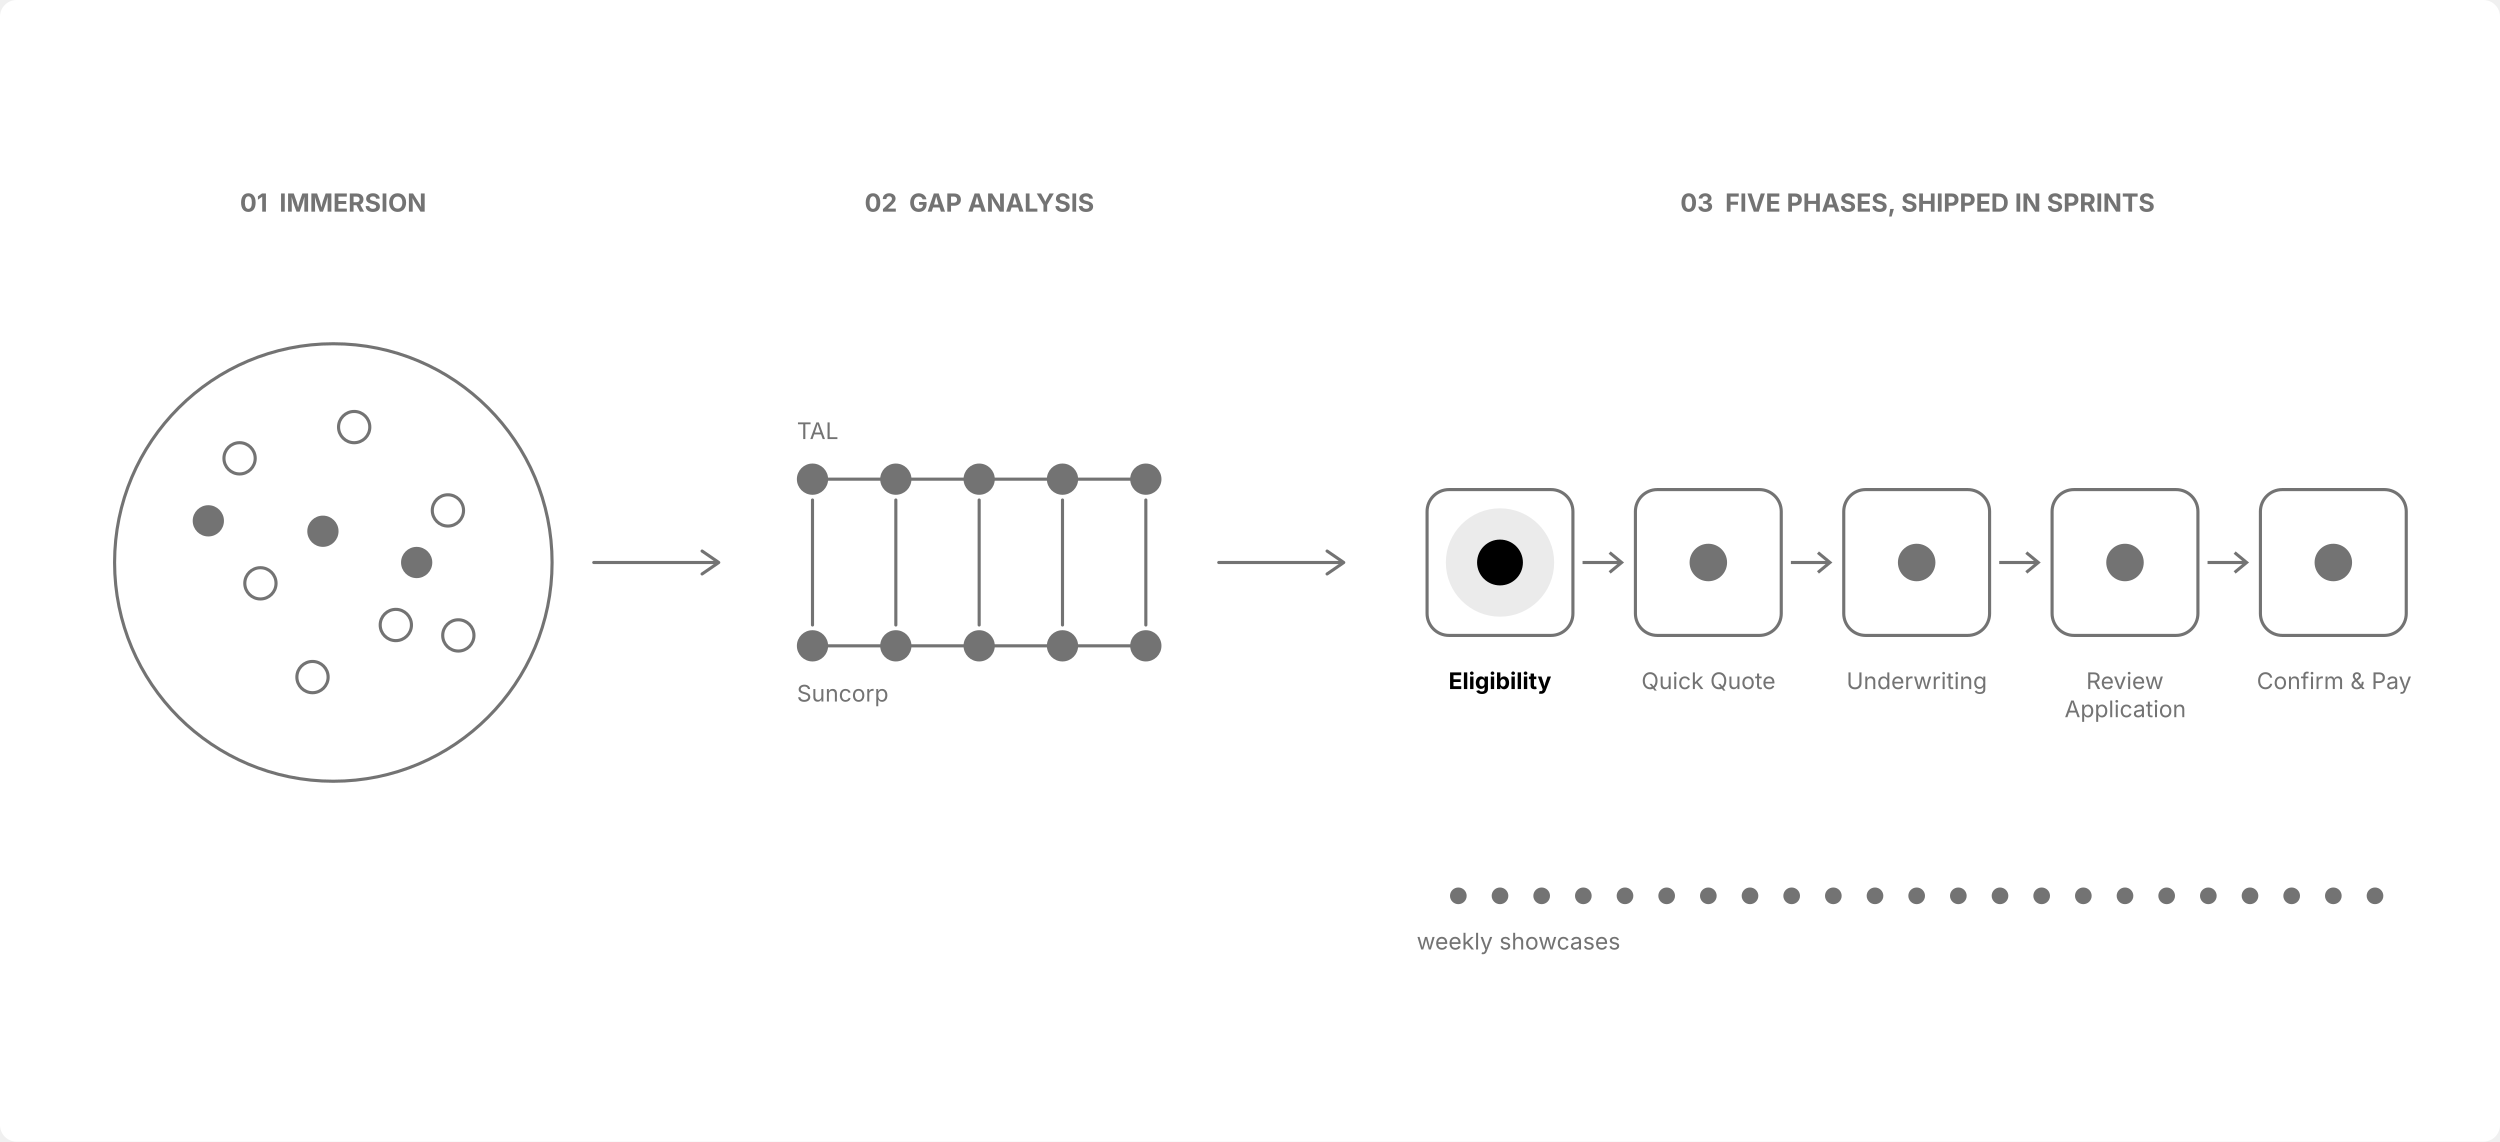
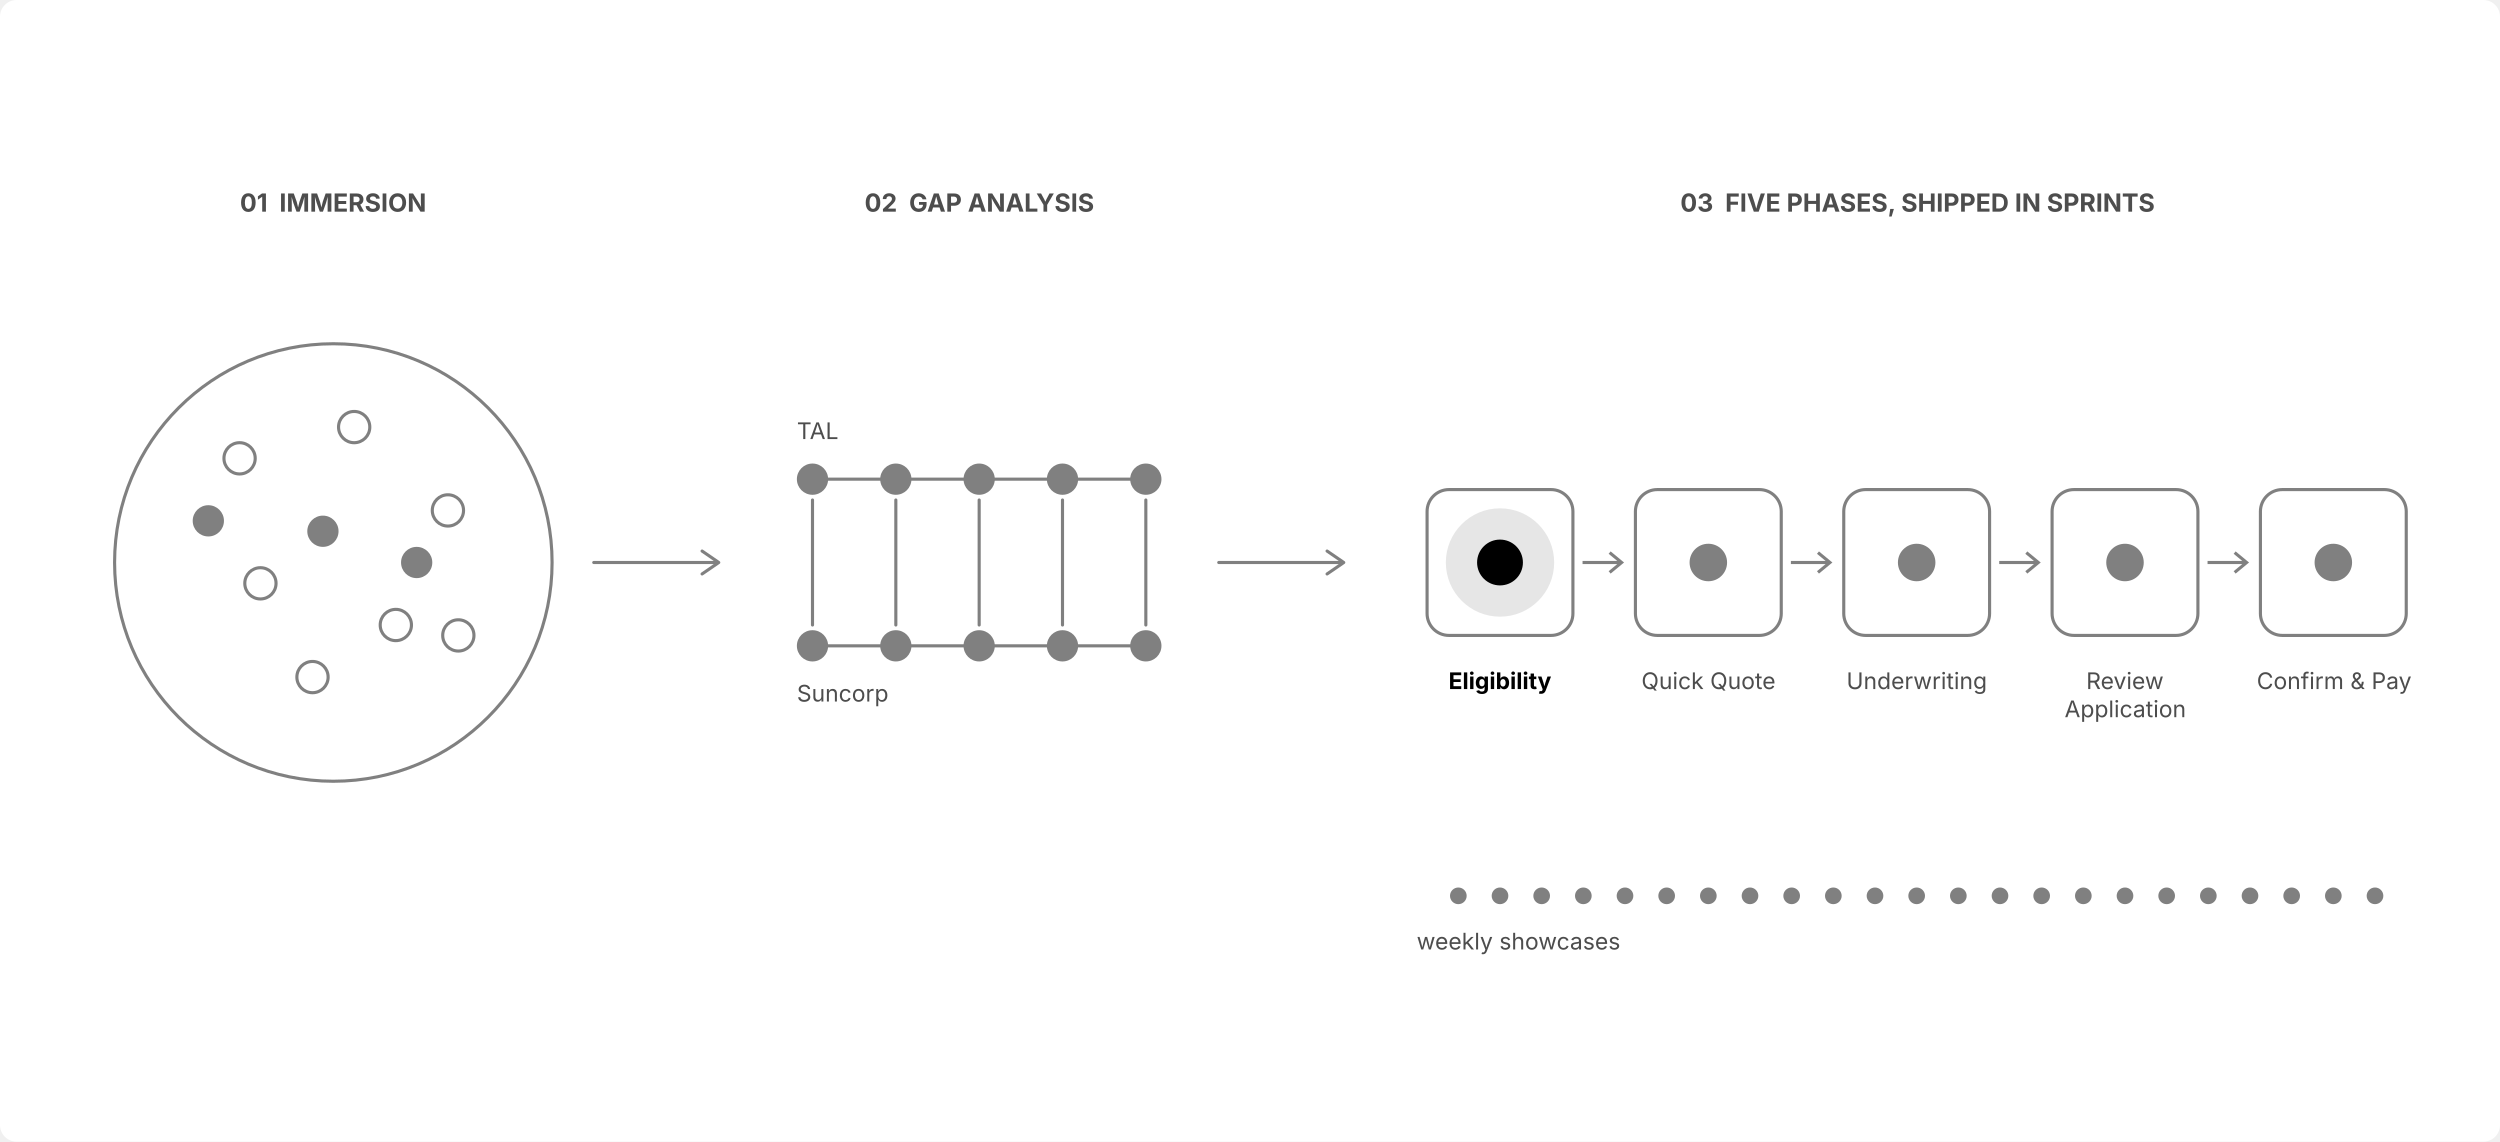
<svg xmlns="http://www.w3.org/2000/svg" width="2400" height="1096" viewBox="0 0 2400 1096" fill="none">
  <g id="TMP export â tal">
    <rect width="2400" height="1096" rx="16" fill="white" />
-     <text id="01  IMMERSION" fill="#737373" style="white-space: pre" xml:space="preserve" font-family="Inter" font-size="24" font-weight="bold" letter-spacing="0em">
+     <text id="01  IMMERSION" fill="#4d4d4d" style="white-space: pre" xml:space="preserve" font-family="Inter" font-size="24" font-weight="bold" letter-spacing="0em">
      <tspan x="230.328" y="203.227">01  IMMERSION</tspan>
    </text>
-     <text id="02  GAP ANALYSIS" fill="#737373" style="white-space: pre" xml:space="preserve" font-family="Inter" font-size="24" font-weight="bold" letter-spacing="0em">
+     <text id="02  GAP ANALYSIS" fill="#4d4d4d" style="white-space: pre" xml:space="preserve" font-family="Inter" font-size="24" font-weight="bold" letter-spacing="0em">
      <tspan x="829.984" y="203.227">02  GAP ANALYSIS</tspan>
    </text>
-     <text id="03  FIVE PHASES, SHIPPED IN SPRINTS" fill="#737373" style="white-space: pre" xml:space="preserve" font-family="Inter" font-size="24" font-weight="bold" letter-spacing="0em">
+     <text id="03  FIVE PHASES, SHIPPED IN SPRINTS" fill="#4d4d4d" style="white-space: pre" xml:space="preserve" font-family="Inter" font-size="24" font-weight="bold" letter-spacing="0em">
      <tspan x="1613.1" y="203.227">03  FIVE PHASES, SHIPPED IN SPRINTS</tspan>
    </text>
-     <circle id="scope â insurance landscape" cx="320" cy="540" r="210" stroke="#737373" stroke-width="3" />
-     <circle id="open dot â unknown" cx="230" cy="440" r="15" stroke="#737373" stroke-width="3" />
-     <circle id="open dot â unknown_2" cx="340" cy="410" r="15" stroke="#737373" stroke-width="3" />
-     <circle id="open dot â unknown_3" cx="430" cy="490" r="15" stroke="#737373" stroke-width="3" />
-     <circle id="open dot â unknown_4" cx="250" cy="560" r="15" stroke="#737373" stroke-width="3" />
-     <circle id="open dot â unknown_5" cx="380" cy="600" r="15" stroke="#737373" stroke-width="3" />
-     <circle id="open dot â unknown_6" cx="300" cy="650" r="15" stroke="#737373" stroke-width="3" />
-     <circle id="open dot â unknown_7" cx="440" cy="610" r="15" stroke="#737373" stroke-width="3" />
-     <circle id="dot â known" cx="310" cy="510" r="15" fill="#737373" />
-     <circle id="dot â known_2" cx="200" cy="500" r="15" fill="#737373" />
-     <circle id="dot â known_3" cx="400" cy="540" r="15" fill="#737373" />
-     <path id="arrow" d="M570 540H690M674 551L690 540L674 529" stroke="#737373" stroke-width="3" stroke-linecap="round" stroke-linejoin="round" />
-     <path id="link â TAL funnel" d="M780 460H1100" stroke="#737373" stroke-width="3" stroke-linecap="round" stroke-linejoin="round" />
-     <path id="link â Suncorp funnel" d="M780 620H1100" stroke="#737373" stroke-width="3" stroke-linecap="round" stroke-linejoin="round" />
-     <path id="spoke â compared" d="M780 480V600" stroke="#737373" stroke-width="3" stroke-linecap="round" stroke-linejoin="round" />
-     <path id="spoke â compared_2" d="M860 480V600" stroke="#737373" stroke-width="3" stroke-linecap="round" stroke-linejoin="round" />
-     <path id="spoke â compared_3" d="M940 480V600" stroke="#737373" stroke-width="3" stroke-linecap="round" stroke-linejoin="round" />
-     <path id="spoke â compared_4" d="M1020 480V600" stroke="#737373" stroke-width="3" stroke-linecap="round" stroke-linejoin="round" />
-     <path id="spoke â compared_5" d="M1100 480V600" stroke="#737373" stroke-width="3" stroke-linecap="round" stroke-linejoin="round" />
-     <circle id="dot â TAL step" cx="780" cy="460" r="15" fill="#737373" />
-     <circle id="dot â Suncorp step" cx="780" cy="620" r="15" fill="#737373" />
-     <circle id="dot â TAL step_2" cx="860" cy="460" r="15" fill="#737373" />
-     <circle id="dot â Suncorp step_2" cx="860" cy="620" r="15" fill="#737373" />
-     <circle id="dot â TAL step_3" cx="940" cy="460" r="15" fill="#737373" />
-     <circle id="dot â Suncorp step_3" cx="940" cy="620" r="15" fill="#737373" />
-     <circle id="dot â TAL step_4" cx="1020" cy="460" r="15" fill="#737373" />
-     <circle id="dot â Suncorp step_4" cx="1020" cy="620" r="15" fill="#737373" />
-     <circle id="dot â TAL step_5" cx="1100" cy="460" r="15" fill="#737373" />
-     <circle id="dot â Suncorp step_5" cx="1100" cy="620" r="15" fill="#737373" />
-     <text id="TAL" fill="#737373" style="white-space: pre" xml:space="preserve" font-family="Inter" font-size="22" letter-spacing="0em">
+     <circle id="scope â insurance landscape" cx="320" cy="540" r="210" stroke="#808080" stroke-width="3" />
+     <circle id="open dot â unknown" cx="230" cy="440" r="15" stroke="#808080" stroke-width="3" />
+     <circle id="open dot â unknown_2" cx="340" cy="410" r="15" stroke="#808080" stroke-width="3" />
+     <circle id="open dot â unknown_3" cx="430" cy="490" r="15" stroke="#808080" stroke-width="3" />
+     <circle id="open dot â unknown_4" cx="250" cy="560" r="15" stroke="#808080" stroke-width="3" />
+     <circle id="open dot â unknown_5" cx="380" cy="600" r="15" stroke="#808080" stroke-width="3" />
+     <circle id="open dot â unknown_6" cx="300" cy="650" r="15" stroke="#808080" stroke-width="3" />
+     <circle id="open dot â unknown_7" cx="440" cy="610" r="15" stroke="#808080" stroke-width="3" />
+     <circle id="dot â known" cx="310" cy="510" r="15" fill="#808080" />
+     <circle id="dot â known_2" cx="200" cy="500" r="15" fill="#808080" />
+     <circle id="dot â known_3" cx="400" cy="540" r="15" fill="#808080" />
+     <path id="arrow" d="M570 540H690M674 551L690 540L674 529" stroke="#808080" stroke-width="3" stroke-linecap="round" stroke-linejoin="round" />
+     <path id="link â TAL funnel" d="M780 460H1100" stroke="#808080" stroke-width="3" stroke-linecap="round" stroke-linejoin="round" />
+     <path id="link â Suncorp funnel" d="M780 620H1100" stroke="#808080" stroke-width="3" stroke-linecap="round" stroke-linejoin="round" />
+     <path id="spoke â compared" d="M780 480V600" stroke="#808080" stroke-width="3" stroke-linecap="round" stroke-linejoin="round" />
+     <path id="spoke â compared_2" d="M860 480V600" stroke="#808080" stroke-width="3" stroke-linecap="round" stroke-linejoin="round" />
+     <path id="spoke â compared_3" d="M940 480V600" stroke="#808080" stroke-width="3" stroke-linecap="round" stroke-linejoin="round" />
+     <path id="spoke â compared_4" d="M1020 480V600" stroke="#808080" stroke-width="3" stroke-linecap="round" stroke-linejoin="round" />
+     <path id="spoke â compared_5" d="M1100 480V600" stroke="#808080" stroke-width="3" stroke-linecap="round" stroke-linejoin="round" />
+     <circle id="dot â TAL step" cx="780" cy="460" r="15" fill="#808080" />
+     <circle id="dot â Suncorp step" cx="780" cy="620" r="15" fill="#808080" />
+     <circle id="dot â TAL step_2" cx="860" cy="460" r="15" fill="#808080" />
+     <circle id="dot â Suncorp step_2" cx="860" cy="620" r="15" fill="#808080" />
+     <circle id="dot â TAL step_3" cx="940" cy="460" r="15" fill="#808080" />
+     <circle id="dot â Suncorp step_3" cx="940" cy="620" r="15" fill="#808080" />
+     <circle id="dot â TAL step_4" cx="1020" cy="460" r="15" fill="#808080" />
+     <circle id="dot â Suncorp step_4" cx="1020" cy="620" r="15" fill="#808080" />
+     <circle id="dot â TAL step_5" cx="1100" cy="460" r="15" fill="#808080" />
+     <circle id="dot â Suncorp step_5" cx="1100" cy="620" r="15" fill="#808080" />
+     <text id="TAL" fill="#4d4d4d" style="white-space: pre" xml:space="preserve" font-family="Inter" font-size="22" letter-spacing="0em">
      <tspan x="765" y="421.5">TAL</tspan>
    </text>
-     <text id="Suncorp" fill="#737373" style="white-space: pre" xml:space="preserve" font-family="Inter" font-size="22" letter-spacing="0em">
+     <text id="Suncorp" fill="#4d4d4d" style="white-space: pre" xml:space="preserve" font-family="Inter" font-size="22" letter-spacing="0em">
      <tspan x="765" y="673.5">Suncorp</tspan>
    </text>
-     <path id="arrow_2" d="M1170 540H1290M1274 551L1290 540L1274 529" stroke="#737373" stroke-width="3" stroke-linecap="round" stroke-linejoin="round" />
-     <rect id="hub outline â Eligibility" x="1370" y="470" width="140" height="140" rx="21" stroke="#737373" stroke-width="3" />
-     <circle id="halo" cx="1440" cy="540" r="52" fill="#EBEBEB" />
+     <path id="arrow_2" d="M1170 540H1290M1274 551L1290 540L1274 529" stroke="#808080" stroke-width="3" stroke-linecap="round" stroke-linejoin="round" />
+     <rect id="hub outline â Eligibility" x="1370" y="470" width="140" height="140" rx="21" stroke="#808080" stroke-width="3" />
+     <circle id="halo" cx="1440" cy="540" r="52" fill="#e6e6e6" />
    <circle id="focus â Eligibility" cx="1440" cy="540" r="22" fill="black" />
    <text id="Eligibility" fill="black" style="white-space: pre" xml:space="preserve" font-family="Inter" font-size="22" font-weight="bold" letter-spacing="0em">
      <tspan x="1390.61" y="661.5">Eligibility</tspan>
    </text>
-     <path id="arrow â short" d="M1519.25 540H1556.75M1545.25 549.5L1556.75 540L1545.25 530.5" stroke="#737373" stroke-width="3" />
-     <rect id="hub outline â Quick Quote" x="1570" y="470" width="140" height="140" rx="21" stroke="#737373" stroke-width="3" />
-     <circle id="dot â Quick Quote" cx="1640" cy="540" r="18" fill="#737373" />
-     <text id="Quick Quote" fill="#737373" style="white-space: pre" xml:space="preserve" font-family="Inter" font-size="22" letter-spacing="0em">
+     <path id="arrow â short" d="M1519.25 540H1556.75M1545.25 549.5L1556.75 540L1545.25 530.5" stroke="#808080" stroke-width="3" />
+     <rect id="hub outline â Quick Quote" x="1570" y="470" width="140" height="140" rx="21" stroke="#808080" stroke-width="3" />
+     <circle id="dot â Quick Quote" cx="1640" cy="540" r="18" fill="#808080" />
+     <text id="Quick Quote" fill="#4d4d4d" style="white-space: pre" xml:space="preserve" font-family="Inter" font-size="22" letter-spacing="0em">
      <tspan x="1575.73" y="661.5">Quick Quote</tspan>
    </text>
-     <path id="arrow â short_2" d="M1719.25 540H1756.75M1745.25 549.5L1756.75 540L1745.25 530.5" stroke="#737373" stroke-width="3" />
-     <rect id="hub outline â Underwriting" x="1770" y="470" width="140" height="140" rx="21" stroke="#737373" stroke-width="3" />
-     <circle id="dot â Underwriting" cx="1840" cy="540" r="18" fill="#737373" />
-     <text id="Underwriting" fill="#737373" style="white-space: pre" xml:space="preserve" font-family="Inter" font-size="22" letter-spacing="0em">
+     <path id="arrow â short_2" d="M1719.25 540H1756.75M1745.25 549.5L1756.75 540L1745.25 530.5" stroke="#808080" stroke-width="3" />
+     <rect id="hub outline â Underwriting" x="1770" y="470" width="140" height="140" rx="21" stroke="#808080" stroke-width="3" />
+     <circle id="dot â Underwriting" cx="1840" cy="540" r="18" fill="#808080" />
+     <text id="Underwriting" fill="#4d4d4d" style="white-space: pre" xml:space="preserve" font-family="Inter" font-size="22" letter-spacing="0em">
      <tspan x="1772.6" y="661.5">Underwriting</tspan>
    </text>
-     <path id="arrow â short_3" d="M1919.25 540H1956.75M1945.25 549.5L1956.75 540L1945.25 530.5" stroke="#737373" stroke-width="3" />
-     <rect id="hub outline â Review Application" x="1970" y="470" width="140" height="140" rx="21" stroke="#737373" stroke-width="3" />
-     <circle id="dot â Review Application" cx="2040" cy="540" r="18" fill="#737373" />
-     <text id="Review Application" fill="#737373" style="white-space: pre" xml:space="preserve" font-family="Inter" font-size="22" letter-spacing="0em">
+     <path id="arrow â short_3" d="M1919.25 540H1956.75M1945.25 549.5L1956.75 540L1945.25 530.5" stroke="#808080" stroke-width="3" />
+     <rect id="hub outline â Review Application" x="1970" y="470" width="140" height="140" rx="21" stroke="#808080" stroke-width="3" />
+     <circle id="dot â Review Application" cx="2040" cy="540" r="18" fill="#808080" />
+     <text id="Review Application" fill="#4d4d4d" style="white-space: pre" xml:space="preserve" font-family="Inter" font-size="22" letter-spacing="0em">
      <tspan x="2002.74" y="661.5">Review </tspan>
      <tspan x="1981.99" y="688.5">Application</tspan>
    </text>
-     <path id="arrow â short_4" d="M2119.25 540H2156.75M2145.25 549.5L2156.75 540L2145.25 530.5" stroke="#737373" stroke-width="3" />
-     <rect id="hub outline â Confirm &amp; Pay" x="2170" y="470" width="140" height="140" rx="21" stroke="#737373" stroke-width="3" />
-     <circle id="dot â Confirm &amp; Pay" cx="2240" cy="540" r="18" fill="#737373" />
-     <text id="Confirm &amp; Pay" fill="#737373" style="white-space: pre" xml:space="preserve" font-family="Inter" font-size="22" letter-spacing="0em">
+     <path id="arrow â short_4" d="M2119.25 540H2156.75M2145.25 549.5L2156.75 540L2145.25 530.5" stroke="#808080" stroke-width="3" />
+     <rect id="hub outline â Confirm &amp; Pay" x="2170" y="470" width="140" height="140" rx="21" stroke="#808080" stroke-width="3" />
+     <circle id="dot â Confirm &amp; Pay" cx="2240" cy="540" r="18" fill="#808080" />
+     <text id="Confirm &amp; Pay" fill="#4d4d4d" style="white-space: pre" xml:space="preserve" font-family="Inter" font-size="22" letter-spacing="0em">
      <tspan x="2166.46" y="661.5">Confirm &amp; Pay</tspan>
    </text>
-     <circle id="dot â weekly showcase" cx="1400" cy="860" r="8" fill="#737373" />
-     <circle id="dot â weekly showcase_2" cx="1440" cy="860" r="8" fill="#737373" />
-     <circle id="dot â weekly showcase_3" cx="1480" cy="860" r="8" fill="#737373" />
-     <circle id="dot â weekly showcase_4" cx="1520" cy="860" r="8" fill="#737373" />
-     <circle id="dot â weekly showcase_5" cx="1560" cy="860" r="8" fill="#737373" />
-     <circle id="dot â weekly showcase_6" cx="1600" cy="860" r="8" fill="#737373" />
-     <circle id="dot â weekly showcase_7" cx="1640" cy="860" r="8" fill="#737373" />
-     <circle id="dot â weekly showcase_8" cx="1680" cy="860" r="8" fill="#737373" />
-     <circle id="dot â weekly showcase_9" cx="1720" cy="860" r="8" fill="#737373" />
-     <circle id="dot â weekly showcase_10" cx="1760" cy="860" r="8" fill="#737373" />
-     <circle id="dot â weekly showcase_11" cx="1800" cy="860" r="8" fill="#737373" />
-     <circle id="dot â weekly showcase_12" cx="1840" cy="860" r="8" fill="#737373" />
-     <circle id="dot â weekly showcase_13" cx="1880" cy="860" r="8" fill="#737373" />
-     <circle id="dot â weekly showcase_14" cx="1920" cy="860" r="8" fill="#737373" />
-     <circle id="dot â weekly showcase_15" cx="1960" cy="860" r="8" fill="#737373" />
-     <circle id="dot â weekly showcase_16" cx="2000" cy="860" r="8" fill="#737373" />
-     <circle id="dot â weekly showcase_17" cx="2040" cy="860" r="8" fill="#737373" />
-     <circle id="dot â weekly showcase_18" cx="2080" cy="860" r="8" fill="#737373" />
-     <circle id="dot â weekly showcase_19" cx="2120" cy="860" r="8" fill="#737373" />
-     <circle id="dot â weekly showcase_20" cx="2160" cy="860" r="8" fill="#737373" />
-     <circle id="dot â weekly showcase_21" cx="2200" cy="860" r="8" fill="#737373" />
-     <circle id="dot â weekly showcase_22" cx="2240" cy="860" r="8" fill="#737373" />
-     <circle id="dot â weekly showcase_23" cx="2280" cy="860" r="8" fill="#737373" />
-     <text id="weekly showcases" fill="#737373" style="white-space: pre" xml:space="preserve" font-family="Inter" font-size="22" letter-spacing="0em">
+     <circle id="dot â weekly showcase" cx="1400" cy="860" r="8" fill="#808080" />
+     <circle id="dot â weekly showcase_2" cx="1440" cy="860" r="8" fill="#808080" />
+     <circle id="dot â weekly showcase_3" cx="1480" cy="860" r="8" fill="#808080" />
+     <circle id="dot â weekly showcase_4" cx="1520" cy="860" r="8" fill="#808080" />
+     <circle id="dot â weekly showcase_5" cx="1560" cy="860" r="8" fill="#808080" />
+     <circle id="dot â weekly showcase_6" cx="1600" cy="860" r="8" fill="#808080" />
+     <circle id="dot â weekly showcase_7" cx="1640" cy="860" r="8" fill="#808080" />
+     <circle id="dot â weekly showcase_8" cx="1680" cy="860" r="8" fill="#808080" />
+     <circle id="dot â weekly showcase_9" cx="1720" cy="860" r="8" fill="#808080" />
+     <circle id="dot â weekly showcase_10" cx="1760" cy="860" r="8" fill="#808080" />
+     <circle id="dot â weekly showcase_11" cx="1800" cy="860" r="8" fill="#808080" />
+     <circle id="dot â weekly showcase_12" cx="1840" cy="860" r="8" fill="#808080" />
+     <circle id="dot â weekly showcase_13" cx="1880" cy="860" r="8" fill="#808080" />
+     <circle id="dot â weekly showcase_14" cx="1920" cy="860" r="8" fill="#808080" />
+     <circle id="dot â weekly showcase_15" cx="1960" cy="860" r="8" fill="#808080" />
+     <circle id="dot â weekly showcase_16" cx="2000" cy="860" r="8" fill="#808080" />
+     <circle id="dot â weekly showcase_17" cx="2040" cy="860" r="8" fill="#808080" />
+     <circle id="dot â weekly showcase_18" cx="2080" cy="860" r="8" fill="#808080" />
+     <circle id="dot â weekly showcase_19" cx="2120" cy="860" r="8" fill="#808080" />
+     <circle id="dot â weekly showcase_20" cx="2160" cy="860" r="8" fill="#808080" />
+     <circle id="dot â weekly showcase_21" cx="2200" cy="860" r="8" fill="#808080" />
+     <circle id="dot â weekly showcase_22" cx="2240" cy="860" r="8" fill="#808080" />
+     <circle id="dot â weekly showcase_23" cx="2280" cy="860" r="8" fill="#808080" />
+     <text id="weekly showcases" fill="#4d4d4d" style="white-space: pre" xml:space="preserve" font-family="Inter" font-size="22" letter-spacing="0em">
      <tspan x="1360" y="911.5">weekly showcases</tspan>
    </text>
  </g>
</svg>
